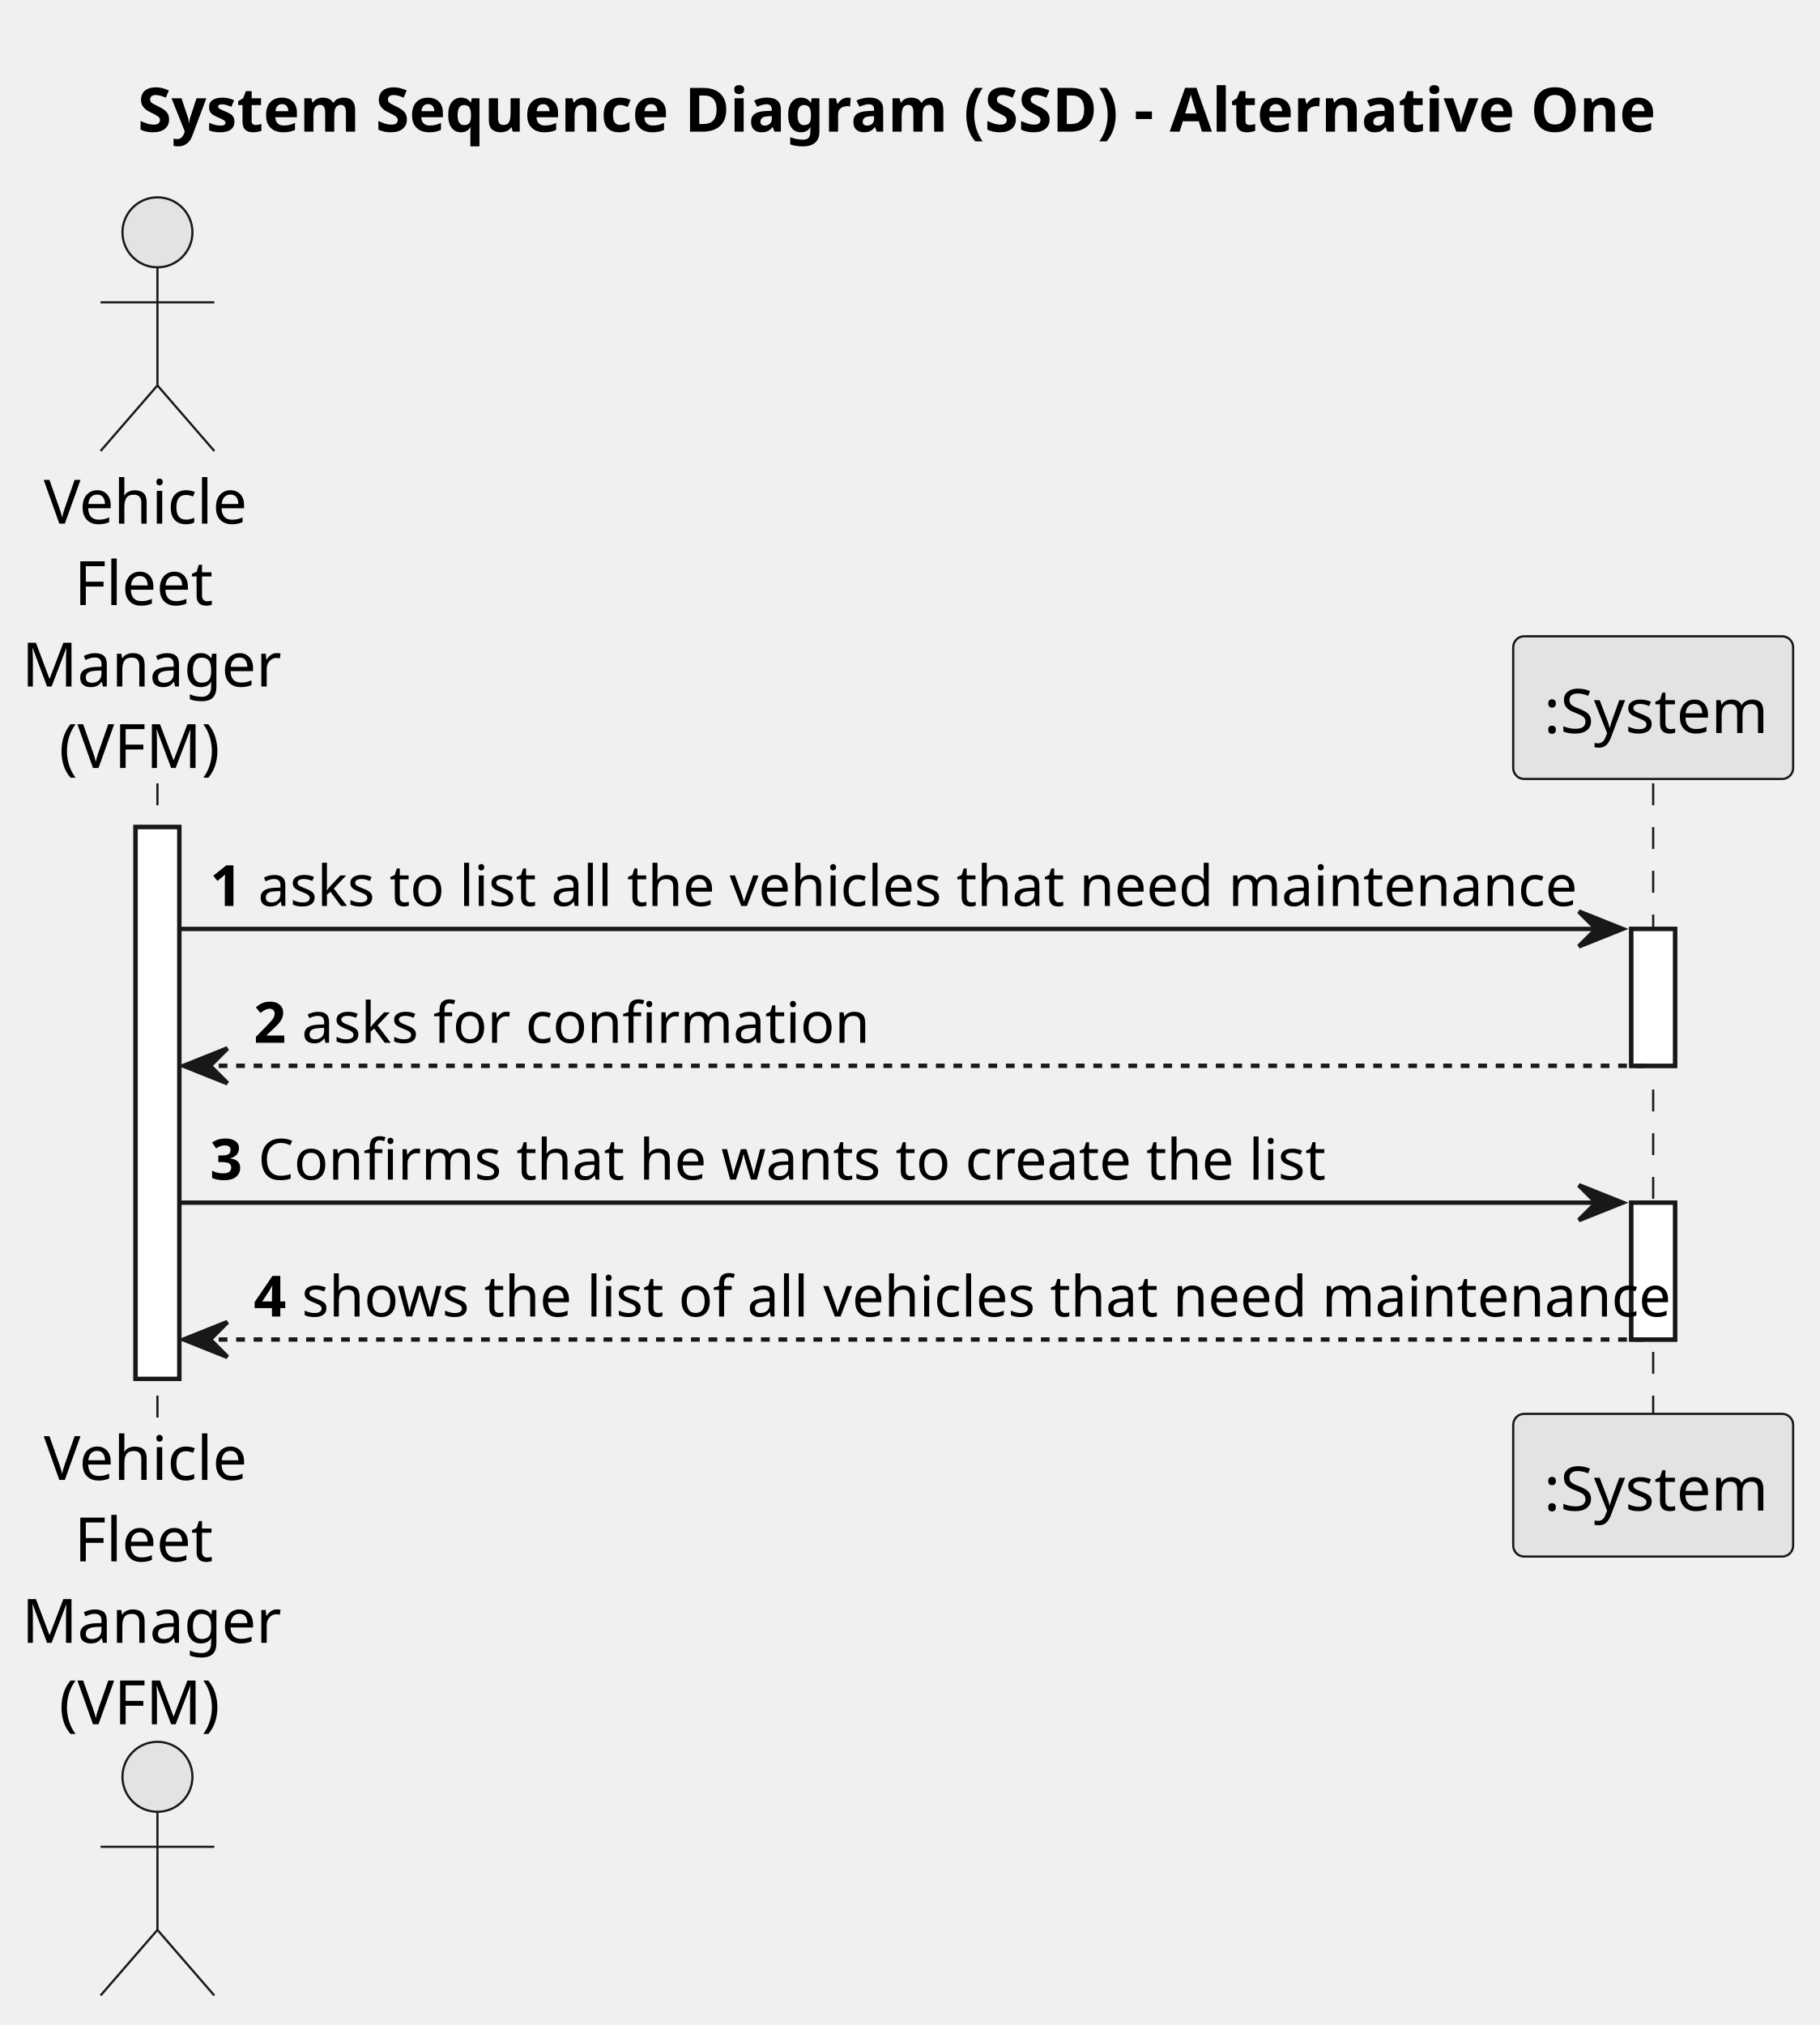
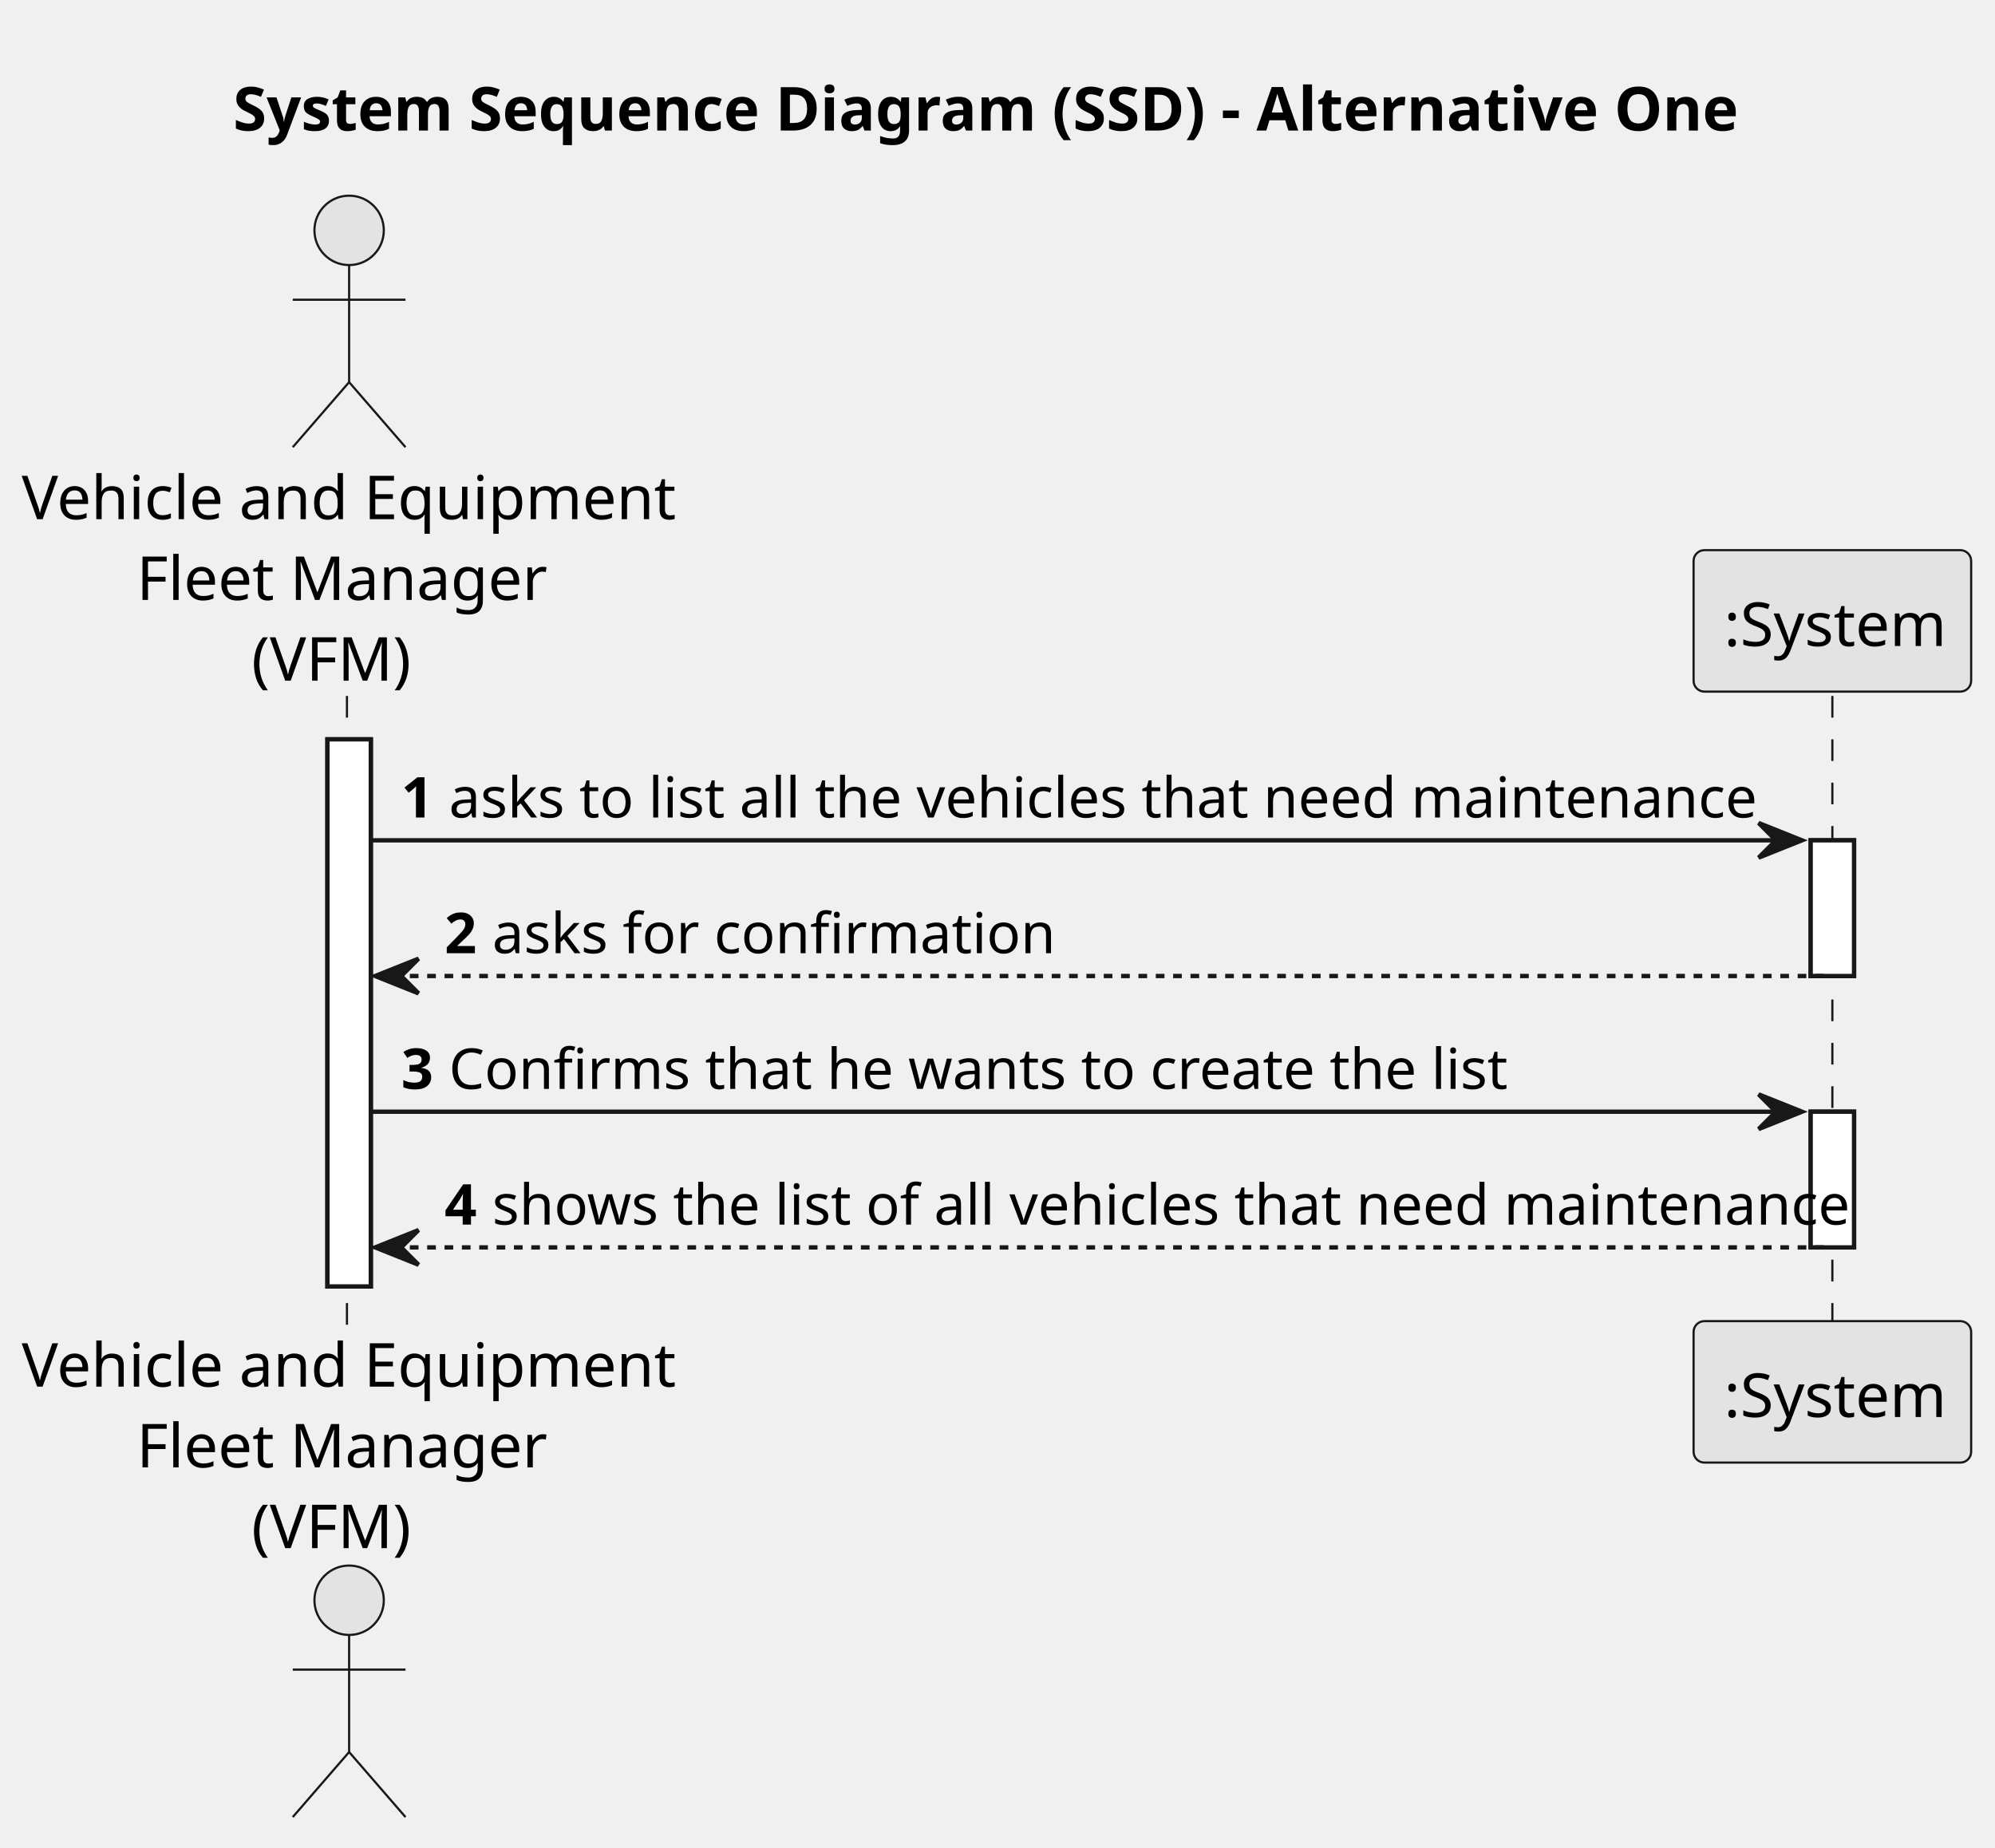
- <svg xmlns="http://www.w3.org/2000/svg" contentStyleType="text/css" height="463px" preserveAspectRatio="none" style="width:416px;height:463px;background:#FFFFFF;" version="1.1" viewBox="0 0 416 463" width="416px" zoomAndPan="magnify">
+ <svg xmlns="http://www.w3.org/2000/svg" contentStyleType="text/css" height="426px" preserveAspectRatio="none" style="width:460px;height:426px;background:#FFFFFF;" version="1.1" viewBox="0 0 460 426" width="460px" zoomAndPan="magnify">
  <defs />
  <g>
-     <text fill="#000000" font-family="sans-serif" font-size="14" font-weight="bold" lengthAdjust="spacing" textLength="351" x="31.5" y="30.107">System Sequence Diagram (SSD) - Alternative One</text>
-     <rect fill="#FFFFFF" height="126.164" style="stroke:#181818;stroke-width:1.0;" width="10" x="31" y="189.106" />
-     <rect fill="#FFFFFF" height="31.291" style="stroke:#181818;stroke-width:1.0;" width="10" x="373" y="212.397" />
-     <rect fill="#FFFFFF" height="31.291" style="stroke:#181818;stroke-width:1.0;" width="10" x="373" y="274.978" />
-     <line style="stroke:#181818;stroke-width:0.5;stroke-dasharray:5.0,5.0;" x1="36" x2="36" y1="179.106" y2="324.269" />
-     <line style="stroke:#181818;stroke-width:0.5;stroke-dasharray:5.0,5.0;" x1="378" x2="378" y1="179.106" y2="324.269" />
-     <text fill="#000000" font-family="sans-serif" font-size="14" lengthAdjust="spacing" textLength="46" x="10" y="119.728">Vehicle</text>
-     <text fill="#000000" font-family="sans-serif" font-size="14" lengthAdjust="spacing" textLength="32" x="17" y="138.35">Fleet</text>
-     <text fill="#000000" font-family="sans-serif" font-size="14" lengthAdjust="spacing" textLength="56" x="5" y="156.971">Manager</text>
-     <text fill="#000000" font-family="sans-serif" font-size="14" lengthAdjust="spacing" textLength="39" x="13.5" y="175.592">(VFM)</text>
-     <ellipse cx="36" cy="53.121" fill="#E3E3E3" rx="8" ry="8" style="stroke:#181818;stroke-width:0.5;" />
-     <path d="M36,61.121 L36,88.121 M23,69.121 L49,69.121 M36,88.121 L23,103.121 M36,88.121 L49,103.121 " fill="none" style="stroke:#181818;stroke-width:0.5;" />
-     <text fill="#000000" font-family="sans-serif" font-size="14" lengthAdjust="spacing" textLength="46" x="10" y="338.377">Vehicle</text>
-     <text fill="#000000" font-family="sans-serif" font-size="14" lengthAdjust="spacing" textLength="32" x="17" y="356.998">Fleet</text>
-     <text fill="#000000" font-family="sans-serif" font-size="14" lengthAdjust="spacing" textLength="56" x="5" y="375.619">Manager</text>
-     <text fill="#000000" font-family="sans-serif" font-size="14" lengthAdjust="spacing" textLength="39" x="13.5" y="394.24">(VFM)</text>
-     <ellipse cx="36" cy="406.254" fill="#E3E3E3" rx="8" ry="8" style="stroke:#181818;stroke-width:0.5;" />
-     <path d="M36,414.254 L36,441.254 M23,422.254 L49,422.254 M36,441.254 L23,456.254 M36,441.254 L49,456.254 " fill="none" style="stroke:#181818;stroke-width:0.5;" />
-     <rect fill="#E3E3E3" height="32.621" rx="2.5" ry="2.5" style="stroke:#181818;stroke-width:0.5;" width="64" x="346" y="145.484" />
-     <text fill="#000000" font-family="sans-serif" font-size="14" lengthAdjust="spacing" textLength="50" x="353" y="167.592">:System</text>
-     <rect fill="#E3E3E3" height="32.621" rx="2.5" ry="2.5" style="stroke:#181818;stroke-width:0.5;" width="64" x="346" y="323.269" />
-     <text fill="#000000" font-family="sans-serif" font-size="14" lengthAdjust="spacing" textLength="50" x="353" y="345.377">:System</text>
-     <rect fill="#FFFFFF" height="126.164" style="stroke:#181818;stroke-width:1.0;" width="10" x="31" y="189.106" />
-     <rect fill="#FFFFFF" height="31.291" style="stroke:#181818;stroke-width:1.0;" width="10" x="373" y="212.397" />
-     <rect fill="#FFFFFF" height="31.291" style="stroke:#181818;stroke-width:1.0;" width="10" x="373" y="274.978" />
-     <polygon fill="#181818" points="361,208.397,371,212.397,361,216.397,365,212.397" style="stroke:#181818;stroke-width:1.0;" />
-     <line style="stroke:#181818;stroke-width:1.0;" x1="41" x2="367" y1="212.397" y2="212.397" />
-     <text fill="#000000" font-family="sans-serif" font-size="13" font-weight="bold" lengthAdjust="spacing" textLength="7" x="48" y="207.134">1</text>
-     <text fill="#000000" font-family="sans-serif" font-size="13" lengthAdjust="spacing" textLength="289" x="59" y="207.134">asks to list all the vehicles that need maintenance</text>
-     <polygon fill="#181818" points="52,239.688,42,243.688,52,247.688,48,243.688" style="stroke:#181818;stroke-width:1.0;" />
-     <line style="stroke:#181818;stroke-width:1.0;stroke-dasharray:2.0,2.0;" x1="46" x2="377" y1="243.688" y2="243.688" />
-     <text fill="#000000" font-family="sans-serif" font-size="13" font-weight="bold" lengthAdjust="spacing" textLength="7" x="58" y="238.425">2</text>
-     <text fill="#000000" font-family="sans-serif" font-size="13" lengthAdjust="spacing" textLength="120" x="69" y="238.425">asks for confirmation</text>
-     <polygon fill="#181818" points="361,270.978,371,274.978,361,278.978,365,274.978" style="stroke:#181818;stroke-width:1.0;" />
-     <line style="stroke:#181818;stroke-width:1.0;" x1="41" x2="367" y1="274.978" y2="274.978" />
-     <text fill="#000000" font-family="sans-serif" font-size="13" font-weight="bold" lengthAdjust="spacing" textLength="7" x="48" y="269.716">3</text>
-     <text fill="#000000" font-family="sans-serif" font-size="13" lengthAdjust="spacing" textLength="231" x="59" y="269.716">Confirms that he wants to create the list</text>
-     <polygon fill="#181818" points="52,302.269,42,306.269,52,310.269,48,306.269" style="stroke:#181818;stroke-width:1.0;" />
-     <line style="stroke:#181818;stroke-width:1.0;stroke-dasharray:2.0,2.0;" x1="46" x2="377" y1="306.269" y2="306.269" />
-     <text fill="#000000" font-family="sans-serif" font-size="13" font-weight="bold" lengthAdjust="spacing" textLength="7" x="58" y="301.007">4</text>
-     <text fill="#000000" font-family="sans-serif" font-size="13" lengthAdjust="spacing" textLength="297" x="69" y="301.007">shows the list of all vehicles that need maintenance</text>
+     <text fill="#000000" font-family="sans-serif" font-size="14" font-weight="bold" lengthAdjust="spacing" textLength="351" x="53.75" y="30.107">System Sequence Diagram (SSD) - Alternative One</text>
+     <rect fill="#FFFFFF" height="126.164" style="stroke:#181818;stroke-width:1.0;" width="10" x="75.5" y="170.484" />
+     <rect fill="#FFFFFF" height="31.291" style="stroke:#181818;stroke-width:1.0;" width="10" x="417.5" y="193.775" />
+     <rect fill="#FFFFFF" height="31.291" style="stroke:#181818;stroke-width:1.0;" width="10" x="417.5" y="256.357" />
+     <line style="stroke:#181818;stroke-width:0.5;stroke-dasharray:5.0,5.0;" x1="80" x2="80" y1="160.484" y2="305.648" />
+     <line style="stroke:#181818;stroke-width:0.5;stroke-dasharray:5.0,5.0;" x1="422.5" x2="422.5" y1="160.484" y2="305.648" />
+     <text fill="#000000" font-family="sans-serif" font-size="14" lengthAdjust="spacing" textLength="145" x="5" y="119.728">Vehicle and Equipment</text>
+     <text fill="#000000" font-family="sans-serif" font-size="14" lengthAdjust="spacing" textLength="92" x="31.5" y="138.35">Fleet Manager</text>
+     <text fill="#000000" font-family="sans-serif" font-size="14" lengthAdjust="spacing" textLength="39" x="58" y="156.971">(VFM)</text>
+     <ellipse cx="80.5" cy="53.121" fill="#E3E3E3" rx="8" ry="8" style="stroke:#181818;stroke-width:0.5;" />
+     <path d="M80.5,61.121 L80.5,88.121 M67.5,69.121 L93.5,69.121 M80.5,88.121 L67.5,103.121 M80.5,88.121 L93.5,103.121 " fill="none" style="stroke:#181818;stroke-width:0.5;" />
+     <text fill="#000000" font-family="sans-serif" font-size="14" lengthAdjust="spacing" textLength="145" x="5" y="319.756">Vehicle and Equipment</text>
+     <text fill="#000000" font-family="sans-serif" font-size="14" lengthAdjust="spacing" textLength="92" x="31.5" y="338.377">Fleet Manager</text>
+     <text fill="#000000" font-family="sans-serif" font-size="14" lengthAdjust="spacing" textLength="39" x="58" y="356.998">(VFM)</text>
+     <ellipse cx="80.5" cy="369.012" fill="#E3E3E3" rx="8" ry="8" style="stroke:#181818;stroke-width:0.5;" />
+     <path d="M80.5,377.012 L80.5,404.012 M67.5,385.012 L93.5,385.012 M80.5,404.012 L67.5,419.012 M80.5,404.012 L93.5,419.012 " fill="none" style="stroke:#181818;stroke-width:0.5;" />
+     <rect fill="#E3E3E3" height="32.621" rx="2.5" ry="2.5" style="stroke:#181818;stroke-width:0.5;" width="64" x="390.5" y="126.863" />
+     <text fill="#000000" font-family="sans-serif" font-size="14" lengthAdjust="spacing" textLength="50" x="397.5" y="148.971">:System</text>
+     <rect fill="#E3E3E3" height="32.621" rx="2.5" ry="2.5" style="stroke:#181818;stroke-width:0.5;" width="64" x="390.5" y="304.648" />
+     <text fill="#000000" font-family="sans-serif" font-size="14" lengthAdjust="spacing" textLength="50" x="397.5" y="326.756">:System</text>
+     <rect fill="#FFFFFF" height="126.164" style="stroke:#181818;stroke-width:1.0;" width="10" x="75.5" y="170.484" />
+     <rect fill="#FFFFFF" height="31.291" style="stroke:#181818;stroke-width:1.0;" width="10" x="417.5" y="193.775" />
+     <rect fill="#FFFFFF" height="31.291" style="stroke:#181818;stroke-width:1.0;" width="10" x="417.5" y="256.357" />
+     <polygon fill="#181818" points="405.5,189.775,415.5,193.775,405.5,197.775,409.5,193.775" style="stroke:#181818;stroke-width:1.0;" />
+     <line style="stroke:#181818;stroke-width:1.0;" x1="85.5" x2="411.5" y1="193.775" y2="193.775" />
+     <text fill="#000000" font-family="sans-serif" font-size="13" font-weight="bold" lengthAdjust="spacing" textLength="7" x="92.5" y="188.513">1</text>
+     <text fill="#000000" font-family="sans-serif" font-size="13" lengthAdjust="spacing" textLength="289" x="103.5" y="188.513">asks to list all the vehicles that need maintenance</text>
+     <polygon fill="#181818" points="96.5,221.066,86.5,225.066,96.5,229.066,92.5,225.066" style="stroke:#181818;stroke-width:1.0;" />
+     <line style="stroke:#181818;stroke-width:1.0;stroke-dasharray:2.0,2.0;" x1="90.5" x2="421.5" y1="225.066" y2="225.066" />
+     <text fill="#000000" font-family="sans-serif" font-size="13" font-weight="bold" lengthAdjust="spacing" textLength="7" x="102.5" y="219.804">2</text>
+     <text fill="#000000" font-family="sans-serif" font-size="13" lengthAdjust="spacing" textLength="120" x="113.5" y="219.804">asks for confirmation</text>
+     <polygon fill="#181818" points="405.5,252.357,415.5,256.357,405.5,260.357,409.5,256.357" style="stroke:#181818;stroke-width:1.0;" />
+     <line style="stroke:#181818;stroke-width:1.0;" x1="85.5" x2="411.5" y1="256.357" y2="256.357" />
+     <text fill="#000000" font-family="sans-serif" font-size="13" font-weight="bold" lengthAdjust="spacing" textLength="7" x="92.5" y="251.095">3</text>
+     <text fill="#000000" font-family="sans-serif" font-size="13" lengthAdjust="spacing" textLength="231" x="103.5" y="251.095">Confirms that he wants to create the list</text>
+     <polygon fill="#181818" points="96.5,283.648,86.5,287.648,96.5,291.648,92.5,287.648" style="stroke:#181818;stroke-width:1.0;" />
+     <line style="stroke:#181818;stroke-width:1.0;stroke-dasharray:2.0,2.0;" x1="90.5" x2="421.5" y1="287.648" y2="287.648" />
+     <text fill="#000000" font-family="sans-serif" font-size="13" font-weight="bold" lengthAdjust="spacing" textLength="7" x="102.5" y="282.386">4</text>
+     <text fill="#000000" font-family="sans-serif" font-size="13" lengthAdjust="spacing" textLength="297" x="113.5" y="282.386">shows the list of all vehicles that need maintenance</text>
  </g>
</svg>
